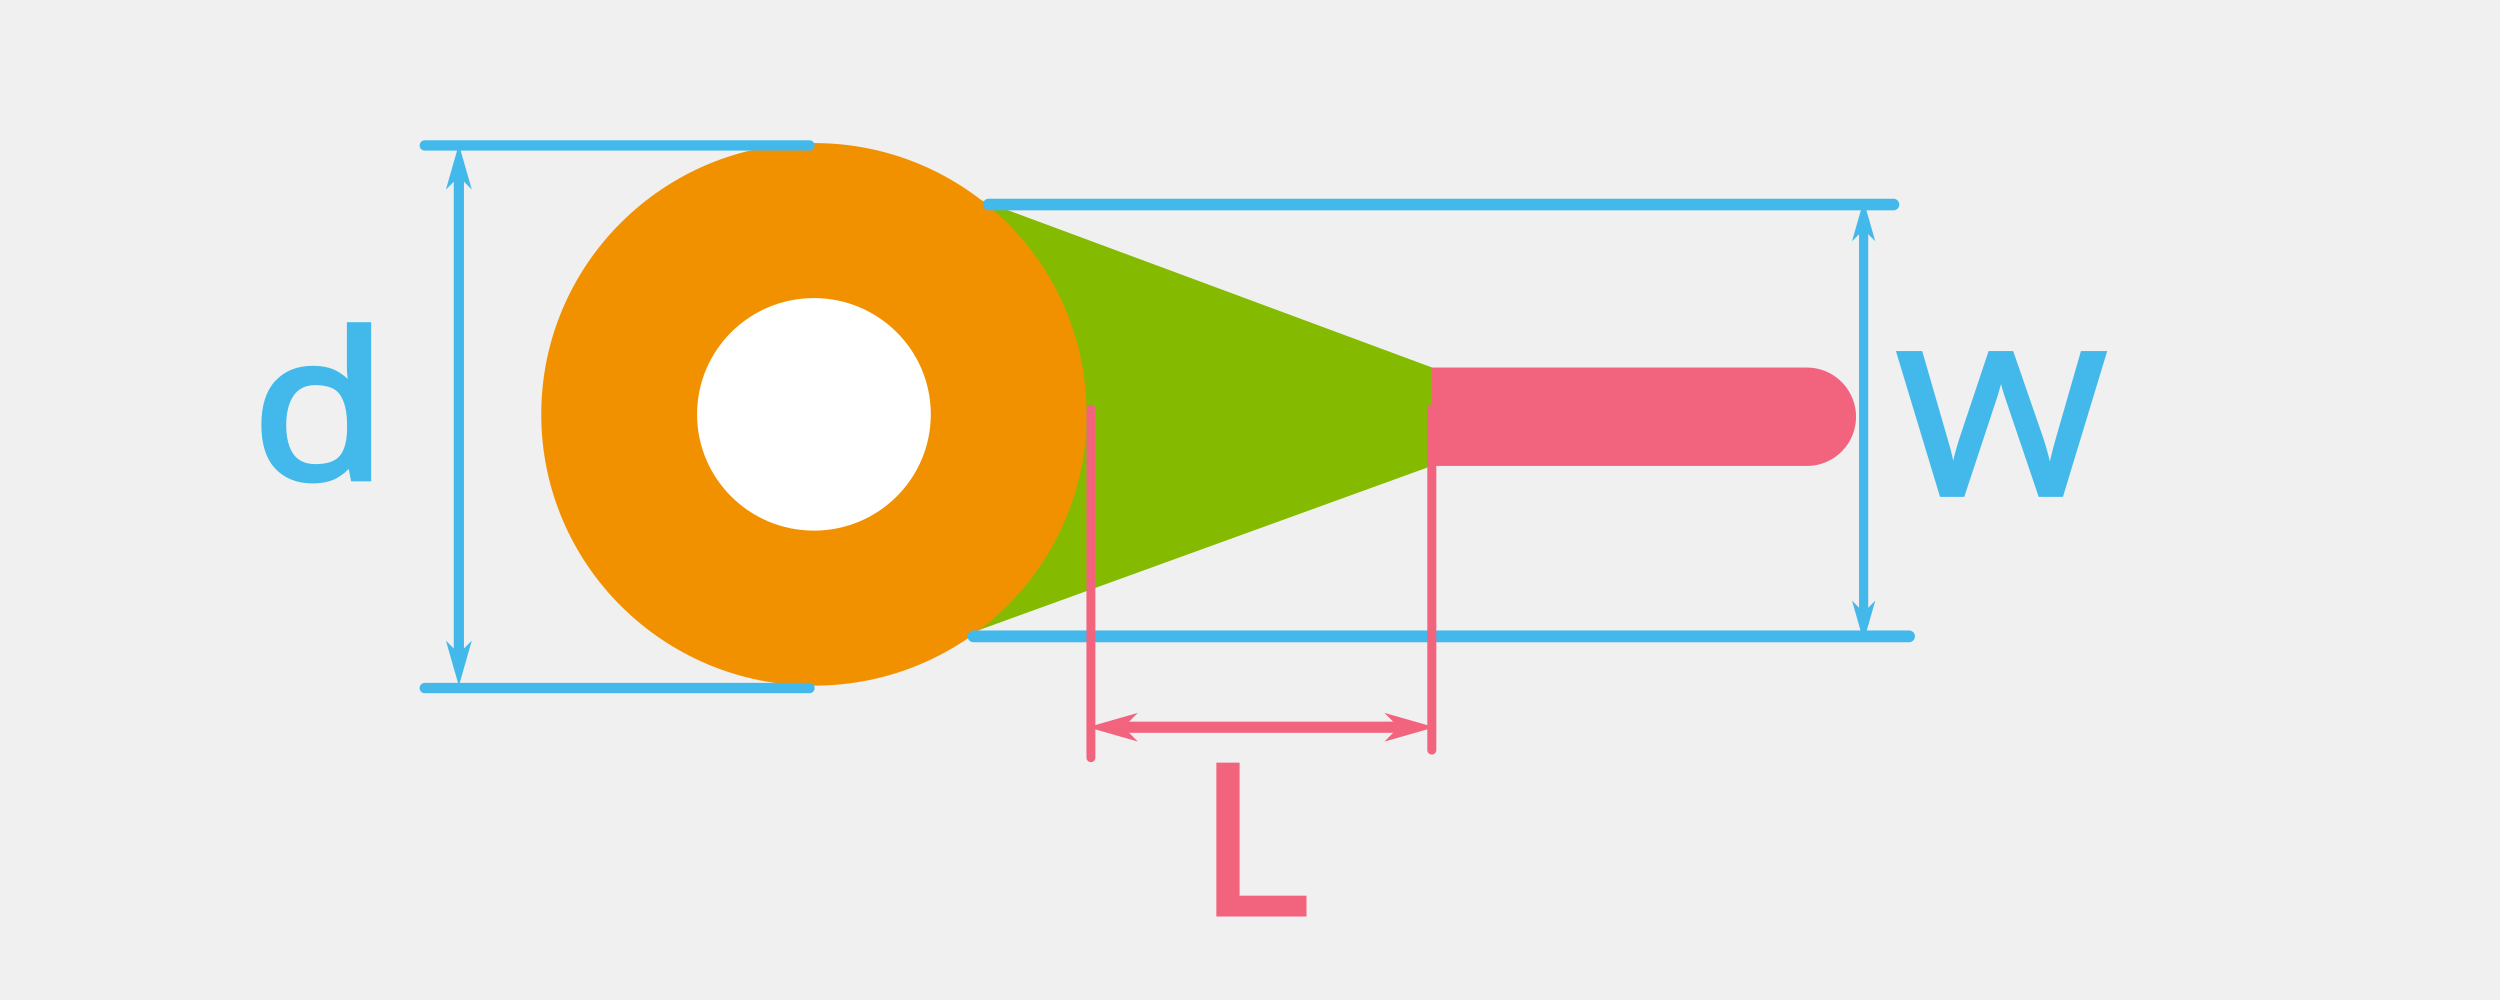
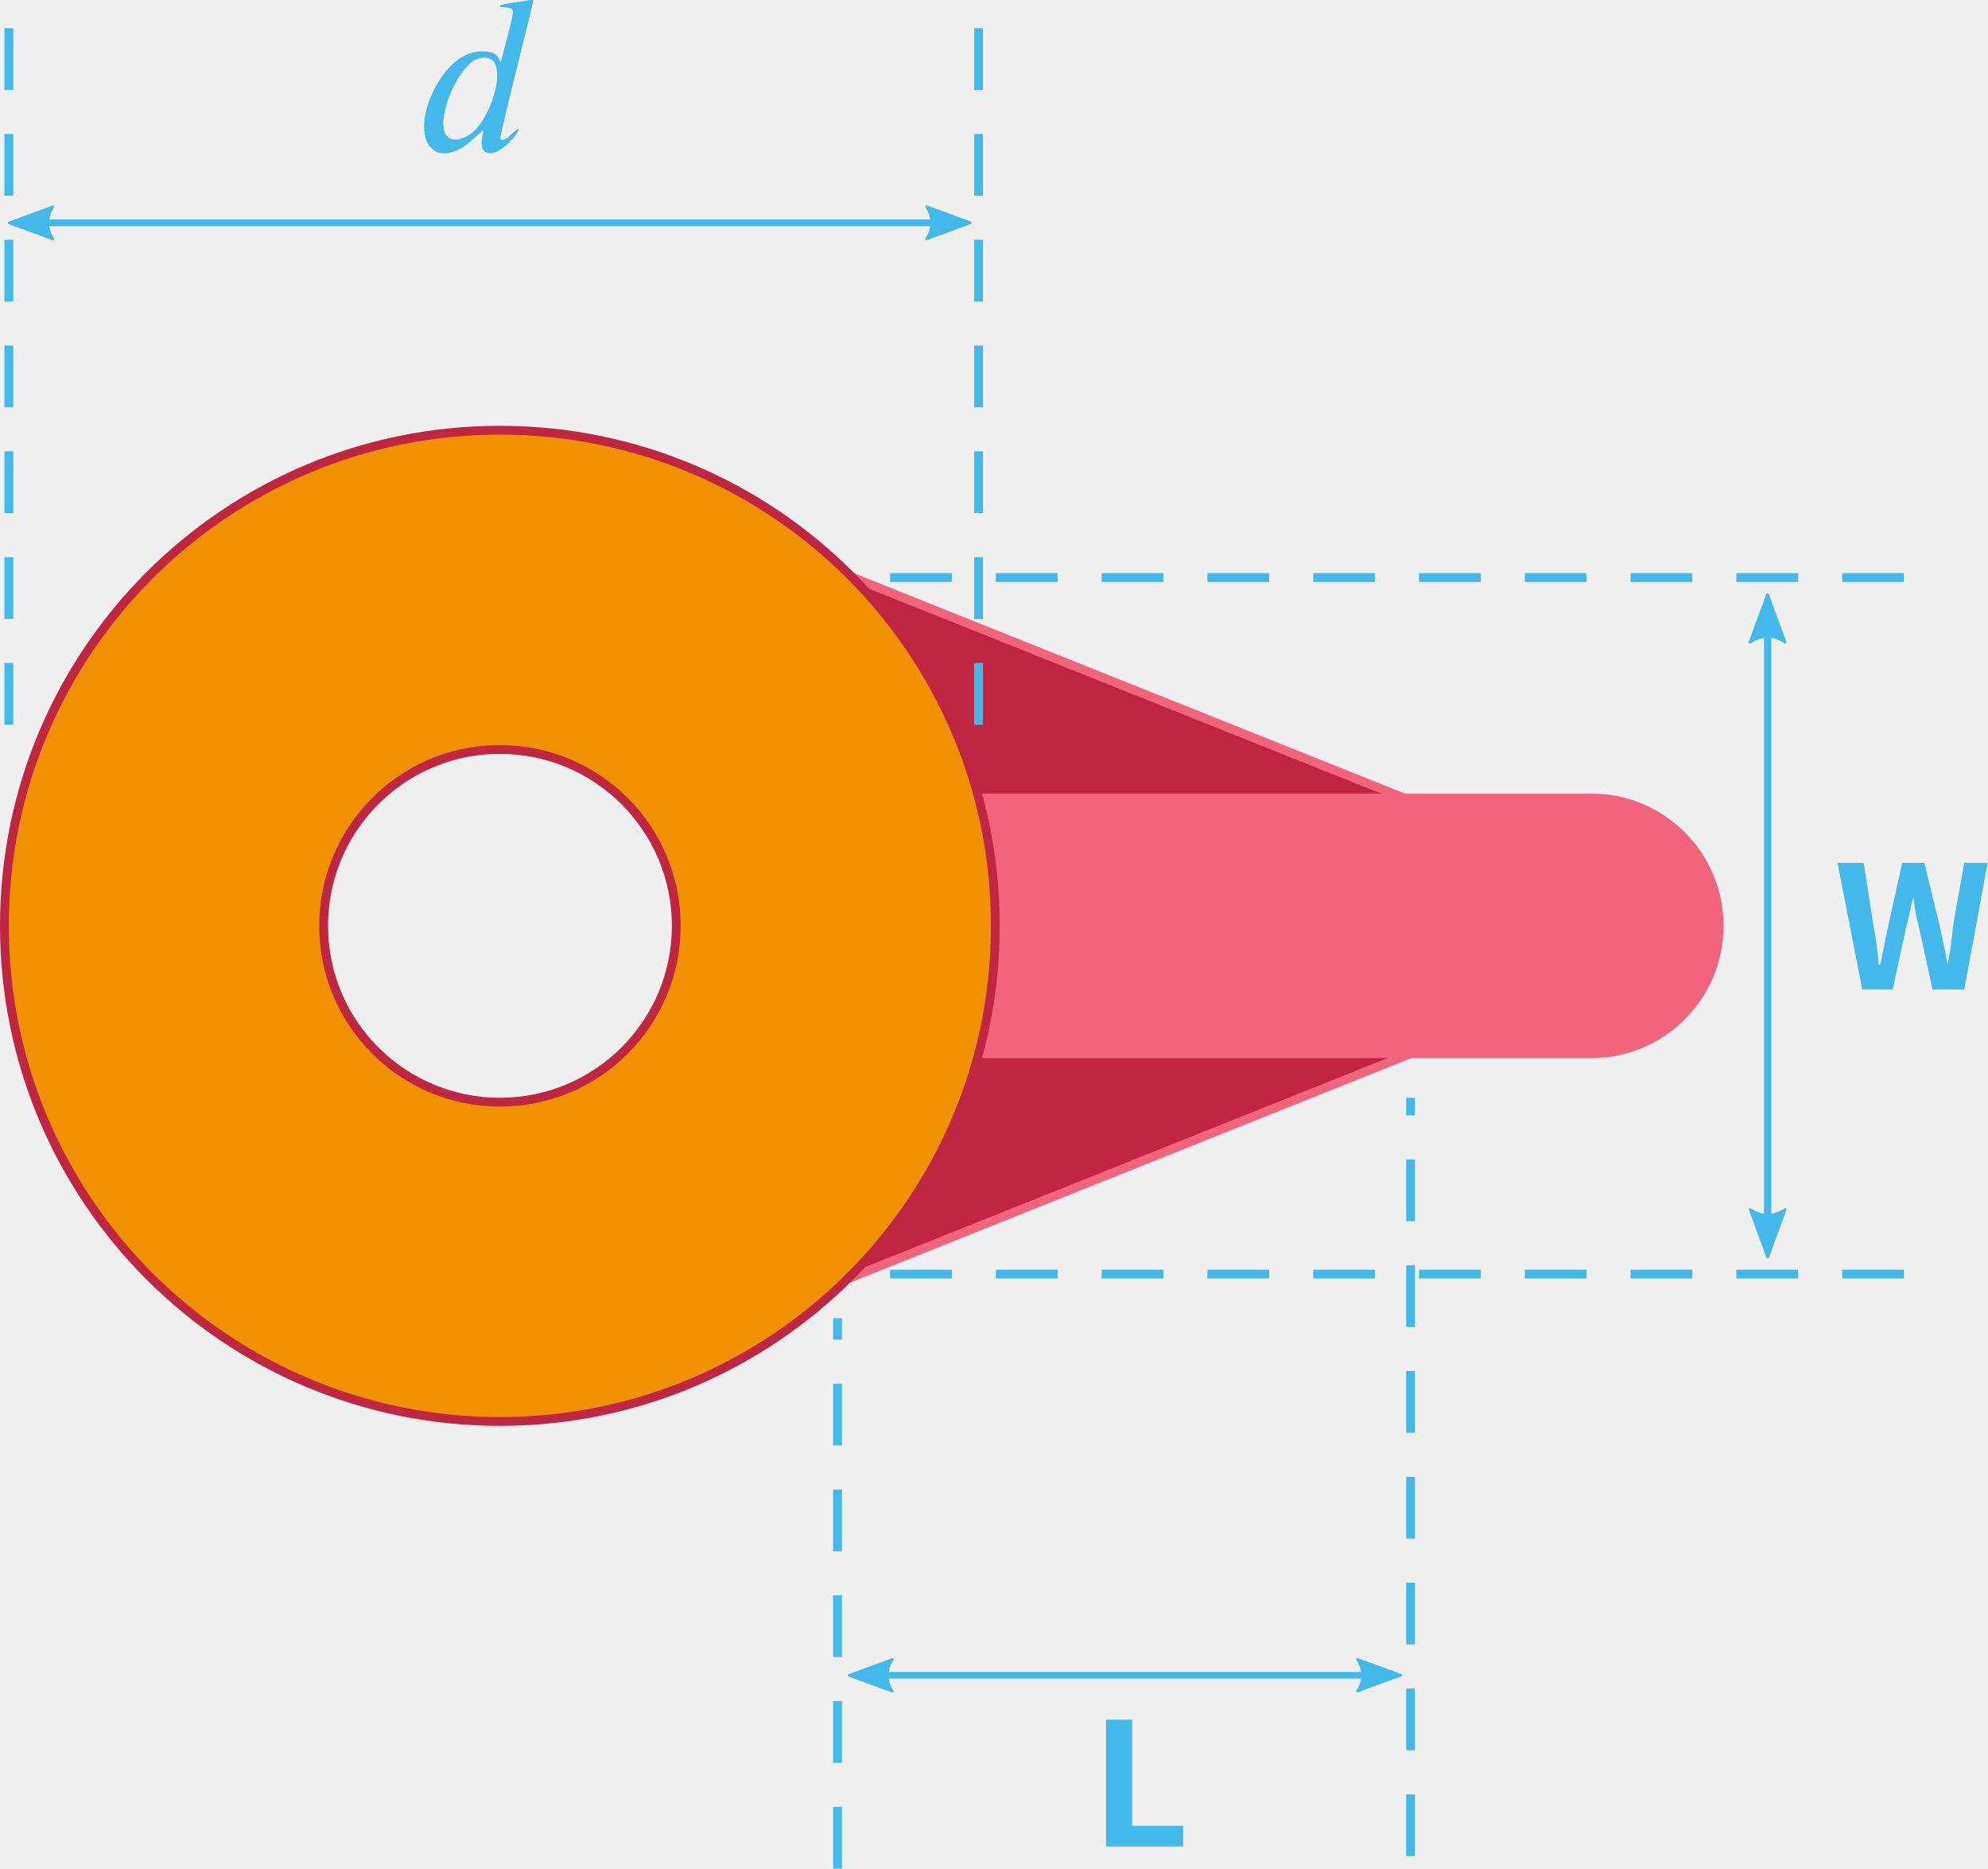
- <svg xmlns="http://www.w3.org/2000/svg" id="Слой_1" data-name="Слой 1" viewBox="0 0 220 88" version="1.1" width="220" height="88">
-   <defs id="defs115772">
-     <marker style="overflow:visible" id="Arrow1Send" refX="0" refY="0" orient="auto">
-       <path transform="matrix(-0.2,0,0,-0.2,-1.2,0)" style="fill:#42b8eb;fill-opacity:1;fill-rule:evenodd;stroke:#42b8eb;stroke-width:1pt;stroke-opacity:1" d="M 0,0 5,-5 -12.5,0 5,5 Z" id="path863" />
+ <svg xmlns="http://www.w3.org/2000/svg" id="Слой_1" data-name="Слой 1" viewBox="0 0 22.55 21.193" version="1.1" width="225.5" height="211.932">
+   <defs id="defs159429">
+     <marker style="overflow:visible" id="marker2044" refX="0" refY="0" orient="auto">
+       <path transform="scale(-0.6)" d="M 8.719,4.034 -2.207,0.016 8.719,-4.002 c -1.745,2.372 -1.735,5.617 -6e-7,8.035 z" style="fill:#42b8eb;fill-opacity:1;fill-rule:evenodd;stroke:#42b8eb;stroke-width:0.625;stroke-linejoin:round;stroke-opacity:1" id="path2042" />
    </marker>
-     <marker style="overflow:visible" id="marker2082" refX="0" refY="0" orient="auto">
-       <path transform="scale(-0.6)" d="M 8.719,4.034 -2.207,0.016 8.719,-4.002 c -1.745,2.372 -1.735,5.617 -6e-7,8.035 z" style="fill:#000000;fill-opacity:1;fill-rule:evenodd;stroke:#000000;stroke-width:0.625;stroke-linejoin:round;stroke-opacity:1" id="path2080" />
+     <marker style="overflow:visible" id="marker2034" refX="0" refY="0" orient="auto">
+       <path transform="scale(0.6)" d="M 8.719,4.034 -2.207,0.016 8.719,-4.002 c -1.745,2.372 -1.735,5.617 -6e-7,8.035 z" style="fill:#42b8eb;fill-opacity:1;fill-rule:evenodd;stroke:#42b8eb;stroke-width:0.625;stroke-linejoin:round;stroke-opacity:1" id="path2032" />
    </marker>
-     <marker style="overflow:visible" id="marker1866" refX="0" refY="0" orient="auto">
-       <path transform="scale(0.6)" d="M 8.719,4.034 -2.207,0.016 8.719,-4.002 c -1.745,2.372 -1.735,5.617 -6e-7,8.035 z" style="fill:#000000;fill-opacity:1;fill-rule:evenodd;stroke:#000000;stroke-width:0.625;stroke-linejoin:round;stroke-opacity:1" id="path1864" />
+     <marker style="overflow:visible" id="marker1869" refX="0" refY="0" orient="auto">
+       <path transform="scale(-0.6)" d="M 8.719,4.034 -2.207,0.016 8.719,-4.002 c -1.745,2.372 -1.735,5.617 -6e-7,8.035 z" style="fill:#42b8eb;fill-opacity:1;fill-rule:evenodd;stroke:#42b8eb;stroke-width:0.625;stroke-linejoin:round;stroke-opacity:1" id="path1867" />
    </marker>
-     <marker style="overflow:visible" id="Arrow1Lend" refX="0" refY="0" orient="auto">
-       <path transform="matrix(-0.8,0,0,-0.8,-10,0)" style="fill:#000000;fill-opacity:1;fill-rule:evenodd;stroke:#000000;stroke-width:1pt;stroke-opacity:1" d="M 0,0 5,-5 -12.5,0 5,5 Z" id="path851" />
+     <marker style="overflow:visible" id="marker1859" refX="0" refY="0" orient="auto">
+       <path transform="scale(0.6)" d="M 8.719,4.034 -2.207,0.016 8.719,-4.002 c -1.745,2.372 -1.735,5.617 -6e-7,8.035 z" style="fill:#42b8eb;fill-opacity:1;fill-rule:evenodd;stroke:#42b8eb;stroke-width:0.625;stroke-linejoin:round;stroke-opacity:1" id="path1857" />
    </marker>
-     <marker style="overflow:visible" id="Tail" refX="0" refY="0" orient="auto">
-       <g transform="scale(-1.2)" id="g896" style="fill:#000000;fill-opacity:1;stroke:#000000;stroke-opacity:1">
-         <path style="fill:#000000;fill-opacity:1;fill-rule:evenodd;stroke:#000000;stroke-width:0.8;stroke-linecap:round;stroke-opacity:1" d="M -3.805,-3.959 0.544,0" id="path884" />
-         <path style="fill:#000000;fill-opacity:1;fill-rule:evenodd;stroke:#000000;stroke-width:0.8;stroke-linecap:round;stroke-opacity:1" d="M -1.287,-3.959 3.062,0" id="path886" />
-         <path style="fill:#000000;fill-opacity:1;fill-rule:evenodd;stroke:#000000;stroke-width:0.8;stroke-linecap:round;stroke-opacity:1" d="M 1.305,-3.959 5.654,0" id="path888" />
-         <path style="fill:#000000;fill-opacity:1;fill-rule:evenodd;stroke:#000000;stroke-width:0.8;stroke-linecap:round;stroke-opacity:1" d="M -3.805,4.178 0.544,0.22" id="path890" />
-         <path style="fill:#000000;fill-opacity:1;fill-rule:evenodd;stroke:#000000;stroke-width:0.8;stroke-linecap:round;stroke-opacity:1" d="M -1.287,4.178 3.062,0.22" id="path892" />
-         <path style="fill:#000000;fill-opacity:1;fill-rule:evenodd;stroke:#000000;stroke-width:0.8;stroke-linecap:round;stroke-opacity:1" d="M 1.305,4.178 5.654,0.22" id="path894" />
-       </g>
+     <style id="style159427">.cls-1{fill:#1a81c4;}</style>
+     <marker style="overflow:visible" id="marker1675" refX="0" refY="0" orient="auto">
+       <path transform="scale(0.6)" d="M 8.719,4.034 -2.207,0.016 8.719,-4.002 c -1.745,2.372 -1.735,5.617 -6e-7,8.035 z" style="fill:#42b8eb;fill-opacity:1;fill-rule:evenodd;stroke:#42b8eb;stroke-width:0.625;stroke-linejoin:round;stroke-opacity:1" id="path1673" />
    </marker>
-     <marker style="overflow:visible" id="Arrow2Mend" refX="0" refY="0" orient="auto">
-       <path transform="scale(-0.6)" d="M 8.719,4.034 -2.207,0.016 8.719,-4.002 c -1.745,2.372 -1.735,5.617 -6e-7,8.035 z" style="fill:#000000;fill-opacity:1;fill-rule:evenodd;stroke:#000000;stroke-width:0.625;stroke-linejoin:round;stroke-opacity:1" id="path875" />
-     </marker>
-     <marker style="overflow:visible" id="Arrow2Sstart" refX="0" refY="0" orient="auto">
-       <path transform="matrix(0.3,0,0,0.3,-0.69,0)" d="M 8.719,4.034 -2.207,0.016 8.719,-4.002 c -1.745,2.372 -1.735,5.617 -6e-7,8.035 z" style="fill:#000000;fill-opacity:1;fill-rule:evenodd;stroke:#000000;stroke-width:0.625;stroke-linejoin:round;stroke-opacity:1" id="path878" />
-     </marker>
-     <marker style="overflow:visible" id="Arrow1Sstart" refX="0" refY="0" orient="auto">
-       <path transform="matrix(0.2,0,0,0.2,1.2,0)" style="fill:#42b8eb;fill-opacity:1;fill-rule:evenodd;stroke:#42b8eb;stroke-width:1pt;stroke-opacity:1" d="M 0,0 5,-5 -12.5,0 5,5 Z" id="path860" />
-     </marker>
-     <marker style="overflow:visible" id="Arrow1Mstart" refX="0" refY="0" orient="auto">
-       <path transform="matrix(0.4,0,0,0.4,4,0)" style="fill:#000000;fill-opacity:1;fill-rule:evenodd;stroke:#000000;stroke-width:1pt;stroke-opacity:1" d="M 0,0 5,-5 -12.5,0 5,5 Z" id="path854" />
-     </marker>
-     <marker style="overflow:visible" id="Arrow1Lstart" refX="0" refY="0" orient="auto">
-       <path transform="matrix(0.8,0,0,0.8,10,0)" style="fill:#000000;fill-opacity:1;fill-rule:evenodd;stroke:#000000;stroke-width:1pt;stroke-opacity:1" d="M 0,0 5,-5 -12.5,0 5,5 Z" id="path848" />
-     </marker>
-     <style id="style115770">.cls-1{fill:#f29100;}.cls-2{fill:#b9b9b9;}</style>
-     <marker style="overflow:visible" id="Arrow1Sstart-8" refX="0" refY="0" orient="auto">
-       <path transform="matrix(0.2,0,0,0.2,1.2,0)" style="fill:#42b8eb;fill-opacity:1;fill-rule:evenodd;stroke:#42b8eb;stroke-width:1pt;stroke-opacity:1" d="M 0,0 5,-5 -12.5,0 5,5 Z" id="path860-9" />
-     </marker>
-     <marker style="overflow:visible" id="Arrow1Send-0" refX="0" refY="0" orient="auto">
-       <path transform="matrix(-0.2,0,0,-0.2,-1.2,0)" style="fill:#42b8eb;fill-opacity:1;fill-rule:evenodd;stroke:#42b8eb;stroke-width:1pt;stroke-opacity:1" d="M 0,0 5,-5 -12.5,0 5,5 Z" id="path863-8" />
-     </marker>
-     <marker style="overflow:visible" id="marker15697" refX="0" refY="0" orient="auto-start-reverse" markerWidth="4.499" markerHeight="2.571" viewBox="0 0 8.75 5" preserveAspectRatio="xMidYMid">
-       <path style="fill:context-stroke;fill-rule:evenodd;stroke:none" d="M 0,0 5,-5 -12.5,0 5,5 Z" id="path15695" transform="scale(-0.5)" />
-     </marker>
-     <marker style="overflow:visible" id="marker13751" refX="0" refY="0" orient="auto-start-reverse" markerWidth="4.499" markerHeight="2.571" viewBox="0 0 8.75 5" preserveAspectRatio="xMidYMid">
-       <path style="fill:context-stroke;fill-rule:evenodd;stroke:none" d="M 0,0 5,-5 -12.5,0 5,5 Z" id="path13749" transform="scale(-0.5)" />
+     <marker style="overflow:visible" id="marker2029" refX="0" refY="0" orient="auto">
+       <path transform="scale(-0.6)" d="M 8.719,4.034 -2.207,0.016 8.719,-4.002 c -1.745,2.372 -1.735,5.617 -6e-7,8.035 z" style="fill:#42b8eb;fill-opacity:1;fill-rule:evenodd;stroke:#42b8eb;stroke-width:0.625;stroke-linejoin:round;stroke-opacity:1" id="path2027" />
    </marker>
  </defs>
-   <path style="fill:#a10000;fill-opacity:1;stroke:#f2647e;stroke-width:8.662px;stroke-linecap:round;stroke-linejoin:miter;stroke-opacity:1" d="m 115,36.674 h 44" id="path2800" />
-   <path style="fill:#84bb00;fill-opacity:1;stroke:#000000;stroke-width:0;stroke-linecap:butt;stroke-linejoin:miter;stroke-miterlimit:4;stroke-dasharray:none;stroke-opacity:1" d="m 86,17.5 40,14.835 V 41 L 86,55.5" id="path15" />
-   <g id="g13" transform="matrix(3.428131,0,0,3.410699,30.48863,-4.465497)">
-     <circle class="cls-1" cx="12" cy="12" r="7" id="circle115776" />
-     <circle class="cls-2" cx="12" cy="12" id="circle115778" style="fill:#ffffff;fill-opacity:1;stroke-width:1" r="3" />
+   <g id="g2832" transform="translate(-0.9499999,-1)">
+     <g id="g1330">
+       <path style="opacity:1;fill:#bf2641;fill-opacity:1;stroke:#f2647e;stroke-width:0.1;stroke-linecap:square;stroke-linejoin:round;stroke-miterlimit:4;stroke-dasharray:none;stroke-dashoffset:0;stroke-opacity:1;paint-order:fill markers stroke" d="m 10,7.3 8.106,3.242 v 1.945 L 10,15.73 Z" id="path1037" />
+       <path style="color:#000000;font-style:normal;font-variant:normal;font-weight:normal;font-stretch:normal;font-size:medium;line-height:normal;font-family:sans-serif;font-variant-ligatures:normal;font-variant-position:normal;font-variant-caps:normal;font-variant-numeric:normal;font-variant-alternates:normal;font-variant-east-asian:normal;font-feature-settings:normal;font-variation-settings:normal;text-indent:0;text-align:start;text-decoration:none;text-decoration-line:none;text-decoration-style:solid;text-decoration-color:#000000;letter-spacing:normal;word-spacing:normal;text-transform:none;writing-mode:lr-tb;direction:ltr;text-orientation:mixed;dominant-baseline:auto;baseline-shift:baseline;text-anchor:start;white-space:normal;shape-padding:0;shape-margin:0;inline-size:0;clip-rule:nonzero;display:inline;overflow:visible;visibility:visible;opacity:1;isolation:auto;mix-blend-mode:normal;color-interpolation:sRGB;color-interpolation-filters:linearRGB;solid-color:#000000;solid-opacity:1;vector-effect:none;fill:#f2647e;fill-opacity:1;fill-rule:nonzero;stroke:none;stroke-width:0.1;stroke-linecap:round;stroke-linejoin:round;stroke-miterlimit:4;stroke-dasharray:none;stroke-dashoffset:0;stroke-opacity:1;paint-order:fill markers stroke;color-rendering:auto;image-rendering:auto;shape-rendering:auto;text-rendering:auto;enable-background:accumulate;stop-color:#000000;stop-opacity:1" d="M 12,10 A 1.5,1.5 0 0 0 10.5,11.5 1.5,1.5 0 0 0 12,13 h 7 A 1.5,1.5 0 0 0 20.5,11.5 1.5,1.5 0 0 0 19,10 Z" id="path1389" />
+       <path id="circle1364-5-3" style="fill:#f29100;fill-opacity:1;stroke:#bf2641;stroke-width:0.1;stroke-linecap:square;stroke-linejoin:round;stroke-miterlimit:4;stroke-dasharray:none;stroke-dashoffset:0;stroke-opacity:1;paint-order:fill markers stroke" d="M 6.621,5.879 A 5.62,5.62 0 0 0 1,11.5 5.62,5.62 0 0 0 6.621,17.121 5.62,5.62 0 0 0 12.24,11.5 5.62,5.62 0 0 0 6.621,5.879 Z M 6.57,9.5 a 2,2 0 0 1 0.051,0 2,2 0 0 1 2,2 2,2 0 0 1 -2,2 2,2 0 0 1 -2,-2 2,2 0 0 1 1.949,-2 z" />
+       <path style="fill:#42b8eb;fill-opacity:1;stroke:none;stroke-width:0.013;stroke-opacity:1" d="M 5.924,2.73 C 5.865,2.716 5.799,2.643 5.778,2.57 5.738,2.429 5.767,2.241 5.859,2.048 6.002,1.749 6.2,1.583 6.416,1.582 6.526,1.582 6.587,1.61 6.612,1.671 l 0.017,0.041 0.014,-0.052 c 0.135,-0.52 0.138,-0.532 0.115,-0.555 -0.014,-0.014 -0.042,-0.022 -0.081,-0.021 -0.038,6.422e-4 -0.059,-0.004 -0.059,-0.015 0,-0.01 0.053,-0.024 0.148,-0.038 0.081,-0.012 0.167,-0.025 0.19,-0.03 C 6.982,0.998 7,1 7,1.008 7,1.015 6.914,1.365 6.809,1.786 6.704,2.207 6.621,2.559 6.625,2.568 c 0.014,0.036 0.065,0.016 0.13,-0.049 0.092,-0.092 0.107,-0.064 0.022,0.039 -0.114,0.137 -0.23,0.202 -0.307,0.172 -0.059,-0.022 -0.071,-0.1 -0.039,-0.233 0.007,-0.031 -0.006,-0.021 -0.096,0.064 -0.15,0.143 -0.288,0.2 -0.411,0.17 z m 0.312,-0.179 c 0.092,-0.046 0.176,-0.144 0.245,-0.288 0.122,-0.251 0.144,-0.509 0.05,-0.583 -0.042,-0.033 -0.12,-0.035 -0.183,-0.006 -0.156,0.074 -0.34,0.414 -0.367,0.678 -0.021,0.201 0.085,0.283 0.254,0.198 z" id="path3658" />
+       <path style="fill:none;fill-opacity:1;stroke:#42b8eb;stroke-width:0.076;stroke-linecap:square;stroke-linejoin:round;stroke-miterlimit:4;stroke-dasharray:none;stroke-dashoffset:0;stroke-opacity:1;marker-start:url(#marker1675);marker-end:url(#marker2029);paint-order:fill markers stroke" d="M 11.856,3.527 H 1.154" id="path1043" />
+       <path style="fill:none;fill-opacity:1;stroke:#42b8eb;stroke-width:0.1;stroke-linecap:square;stroke-linejoin:round;stroke-miterlimit:4;stroke-dasharray:0.6, 0.6;stroke-dashoffset:0;stroke-opacity:1;paint-order:fill markers stroke" d="m 12.05,1.369 v 8" id="path1878" />
+       <text xml:space="preserve" style="font-style:normal;font-variant:normal;font-weight:normal;font-stretch:normal;font-size:1.942px;line-height:1.25;font-family:'Noto Sans Mono CJK SC';-inkscape-font-specification:'Noto Sans Mono CJK SC';letter-spacing:0px;word-spacing:0px;fill:#42b8eb;fill-opacity:1;stroke:none;stroke-width:0.121" x="13.323" y="21.939" id="text3524">
+         <tspan id="tspan3522" x="13.323" y="21.939" style="font-style:normal;font-variant:normal;font-weight:bold;font-stretch:normal;font-size:1.942px;font-family:'Noto Sans CJK SC';-inkscape-font-specification:'Noto Sans CJK SC Bold';font-variant-ligatures:normal;font-variant-caps:normal;font-variant-numeric:normal;font-variant-east-asian:normal;fill:#42b8eb;fill-opacity:1;stroke-width:0.121">L</tspan>
+       </text>
+       <text xml:space="preserve" style="font-style:normal;font-variant:normal;font-weight:normal;font-stretch:normal;font-size:1.942px;line-height:1.25;font-family:'Noto Sans Mono CJK SC';-inkscape-font-specification:'Noto Sans Mono CJK SC';letter-spacing:0px;word-spacing:0px;fill:#42b8eb;fill-opacity:1;stroke:none;stroke-width:0.121" x="21.762" y="12.22" id="text3600">
+         <tspan id="tspan3598" x="21.762" y="12.22" style="font-style:normal;font-variant:normal;font-weight:bold;font-stretch:normal;font-size:1.942px;font-family:'Noto Sans CJK SC';-inkscape-font-specification:'Noto Sans CJK SC Bold';font-variant-ligatures:normal;font-variant-caps:normal;font-variant-numeric:normal;font-variant-east-asian:normal;fill:#42b8eb;fill-opacity:1;stroke-width:0.121">W</tspan>
+       </text>
+       <path style="fill:none;fill-opacity:1;stroke:#42b8eb;stroke-width:0.1;stroke-linecap:square;stroke-linejoin:round;stroke-miterlimit:4;stroke-dasharray:0.6, 0.6;stroke-dashoffset:0;stroke-opacity:1;paint-order:fill markers stroke" d="m 1.05,1.369 v 8" id="path1585" />
+       <path style="fill:none;fill-opacity:1;stroke:#42b8eb;stroke-width:0.075;stroke-linecap:square;stroke-linejoin:round;stroke-miterlimit:4;stroke-dasharray:none;stroke-dashoffset:0;stroke-opacity:1;marker-start:url(#marker1859);marker-end:url(#marker1869);paint-order:fill markers stroke" d="M 16.739,20 H 10.681" id="path1851" />
+       <path style="fill:none;fill-opacity:1;stroke:#42b8eb;stroke-width:0.1;stroke-linecap:square;stroke-linejoin:round;stroke-miterlimit:4;stroke-dasharray:0.6, 0.6;stroke-dashoffset:0;stroke-opacity:1;paint-order:fill markers stroke" d="M 16.95,22 V 13.5" id="path1853" />
+       <path style="fill:none;fill-opacity:1;stroke:#42b8eb;stroke-width:0.1;stroke-linecap:square;stroke-linejoin:round;stroke-miterlimit:4;stroke-dasharray:0.6, 0.6;stroke-dashoffset:0;stroke-opacity:1;paint-order:fill markers stroke" d="M 10.45,22.143 V 16" id="path1855" />
+       <path style="fill:none;fill-opacity:1;stroke:#42b8eb;stroke-width:0.082;stroke-linecap:square;stroke-linejoin:round;stroke-miterlimit:4;stroke-dasharray:none;stroke-dashoffset:0;stroke-opacity:1;marker-start:url(#marker2034);marker-end:url(#marker2044);paint-order:fill markers stroke" d="M 21,7.853 V 15.147" id="path2025" />
+       <path style="fill:none;fill-opacity:1;stroke:#42b8eb;stroke-width:0.1;stroke-linecap:square;stroke-linejoin:round;stroke-miterlimit:4;stroke-dasharray:0.6, 0.6;stroke-dashoffset:0;stroke-opacity:1;paint-order:fill markers stroke" d="M 22.496,7.55 H 11" id="path2028" />
+       <path style="fill:none;fill-opacity:1;stroke:#42b8eb;stroke-width:0.1;stroke-linecap:square;stroke-linejoin:round;stroke-miterlimit:4;stroke-dasharray:0.6, 0.6;stroke-dashoffset:0;stroke-opacity:1;paint-order:fill markers stroke" d="M 22.496,15.45 H 11" id="path2136" />
+     </g>
  </g>
-   <path style="fill:#0000cb;fill-opacity:1;stroke:#42b8eb;stroke-width:0.91;stroke-linecap:round;stroke-linejoin:miter;stroke-miterlimit:3;stroke-dasharray:none;stroke-opacity:1" d="M 71.233,12.799 H 37.38 v 0" id="path842" />
-   <path style="fill:none;stroke:#42b8eb;stroke-width:0.91;stroke-linecap:round;stroke-linejoin:miter;stroke-miterlimit:4;stroke-dasharray:none;stroke-opacity:1" d="M 71.233,60.549 H 37.38" id="path844" />
-   <path style="fill:none;stroke:#42b8eb;stroke-width:0.897;stroke-linecap:butt;stroke-linejoin:miter;stroke-miterlimit:4;stroke-dasharray:none;stroke-opacity:1;marker-start:url(#Arrow1Sstart);marker-end:url(#Arrow1Send)" d="M 40.38,14.299 V 58.76" id="path2066" />
-   <path style="fill:none;stroke:#42b8eb;stroke-width:1.024;stroke-linecap:round;stroke-linejoin:miter;stroke-miterlimit:3;stroke-dasharray:none;stroke-opacity:1" d="M 166.626,18 C 140.084,18 113.542,18 87,18" id="path842-2" />
-   <path style="fill:#42b8eb;fill-opacity:1;stroke:#42b8eb;stroke-width:1.033;stroke-linecap:round;stroke-linejoin:miter;stroke-miterlimit:3;stroke-dasharray:none;stroke-opacity:1" d="M 168,56 H 85.66 v 0" id="path842-2-5" />
-   <path style="fill:none;stroke:#f2647e;stroke-width:0.786;stroke-linecap:round;stroke-linejoin:miter;stroke-miterlimit:4;stroke-dasharray:none;stroke-opacity:1" d="m 96,36 v 30.678 0" id="path2810" />
-   <path style="fill:none;stroke:#f2647e;stroke-width:0.795;stroke-linecap:round;stroke-linejoin:miter;stroke-miterlimit:4;stroke-dasharray:none;stroke-opacity:1" d="M 126,36 V 66.004" id="path2812" />
-   <path style="fill:none;stroke:#42b8eb;stroke-width:0.806;stroke-linecap:butt;stroke-linejoin:miter;stroke-miterlimit:4;stroke-dasharray:none;stroke-opacity:1;marker-start:url(#Arrow1Sstart-8);marker-end:url(#Arrow1Send-0)" d="M 164,19.089 V 55" id="path2066-3" />
-   <text xml:space="preserve" style="font-size:18.748px;line-height:1.25;font-family:sans-serif;letter-spacing:0px;word-spacing:0px;fill:#42b8eb;fill-opacity:1;stroke:#42b8eb;stroke-width:0.384;stroke-linecap:round;stroke-miterlimit:4;stroke-dasharray:none;stroke-opacity:1" x="156.196" y="46.525" id="text2804" transform="scale(1.068365,0.9360098)">
-     <tspan id="tspan2802" x="156.196" y="46.525" style="font-style:normal;font-variant:normal;font-weight:normal;font-stretch:normal;font-size:18.667px;font-family:sans-serif;-inkscape-font-specification:'sans-serif, Normal';font-variant-ligatures:normal;font-variant-caps:normal;font-variant-numeric:normal;font-variant-east-asian:normal;fill:#42b8eb;fill-opacity:1;stroke:#42b8eb;stroke-width:0.384;stroke-linecap:round;stroke-miterlimit:4;stroke-dasharray:none;stroke-opacity:1">W</tspan>
-   </text>
-   <text xml:space="preserve" style="font-size:17.234px;line-height:1.25;font-family:sans-serif;letter-spacing:0px;word-spacing:0px;fill:#f2647e;fill-opacity:1;stroke:#f2647e;stroke-width:0.353;stroke-miterlimit:4;stroke-dasharray:none;stroke-opacity:1" x="104.315" y="81.303" id="text2808" transform="scale(1.010258,0.9898466)">
-     <tspan id="tspan2806" x="104.315" y="81.303" style="font-style:normal;font-variant:normal;font-weight:normal;font-stretch:normal;font-size:18.667px;font-family:sans-serif;-inkscape-font-specification:'sans-serif, Normal';font-variant-ligatures:normal;font-variant-caps:normal;font-variant-numeric:normal;font-variant-east-asian:normal;fill:#f2647e;fill-opacity:1;stroke:#f2647e;stroke-width:0.353;stroke-miterlimit:4;stroke-dasharray:none;stroke-opacity:1">L</tspan>
-   </text>
-   <path style="fill:#a10000;fill-opacity:1;stroke:#f2647e;stroke-width:0.983;stroke-linecap:butt;stroke-linejoin:miter;stroke-miterlimit:4;stroke-dasharray:none;stroke-opacity:1;marker-start:url(#marker15697);marker-end:url(#marker13751)" d="M 98.868,63.996 H 123.087" id="path550-0" />
-   <text xml:space="preserve" style="font-size:26.714px;line-height:1.25;font-family:sans-serif;letter-spacing:0px;word-spacing:0px;fill:#42b8eb;fill-opacity:1;stroke:#42b8eb;stroke-width:0.41;stroke-miterlimit:4;stroke-dasharray:none;stroke-opacity:1" x="21.244" y="43.944" id="text2758" transform="scale(1.042274,0.9594402)">
-     <tspan id="tspan2756" x="21.244" y="43.944" style="font-style:normal;font-variant:normal;font-weight:normal;font-stretch:normal;font-size:18.667px;font-family:'Snell Roundhand';-inkscape-font-specification:'Snell Roundhand, Normal';font-variant-ligatures:normal;font-variant-caps:normal;font-variant-numeric:normal;font-variant-east-asian:normal;fill:#42b8eb;fill-opacity:1;stroke:#42b8eb;stroke-width:0.41;stroke-miterlimit:4;stroke-dasharray:none;stroke-opacity:1">d</tspan>
-   </text>
</svg>
